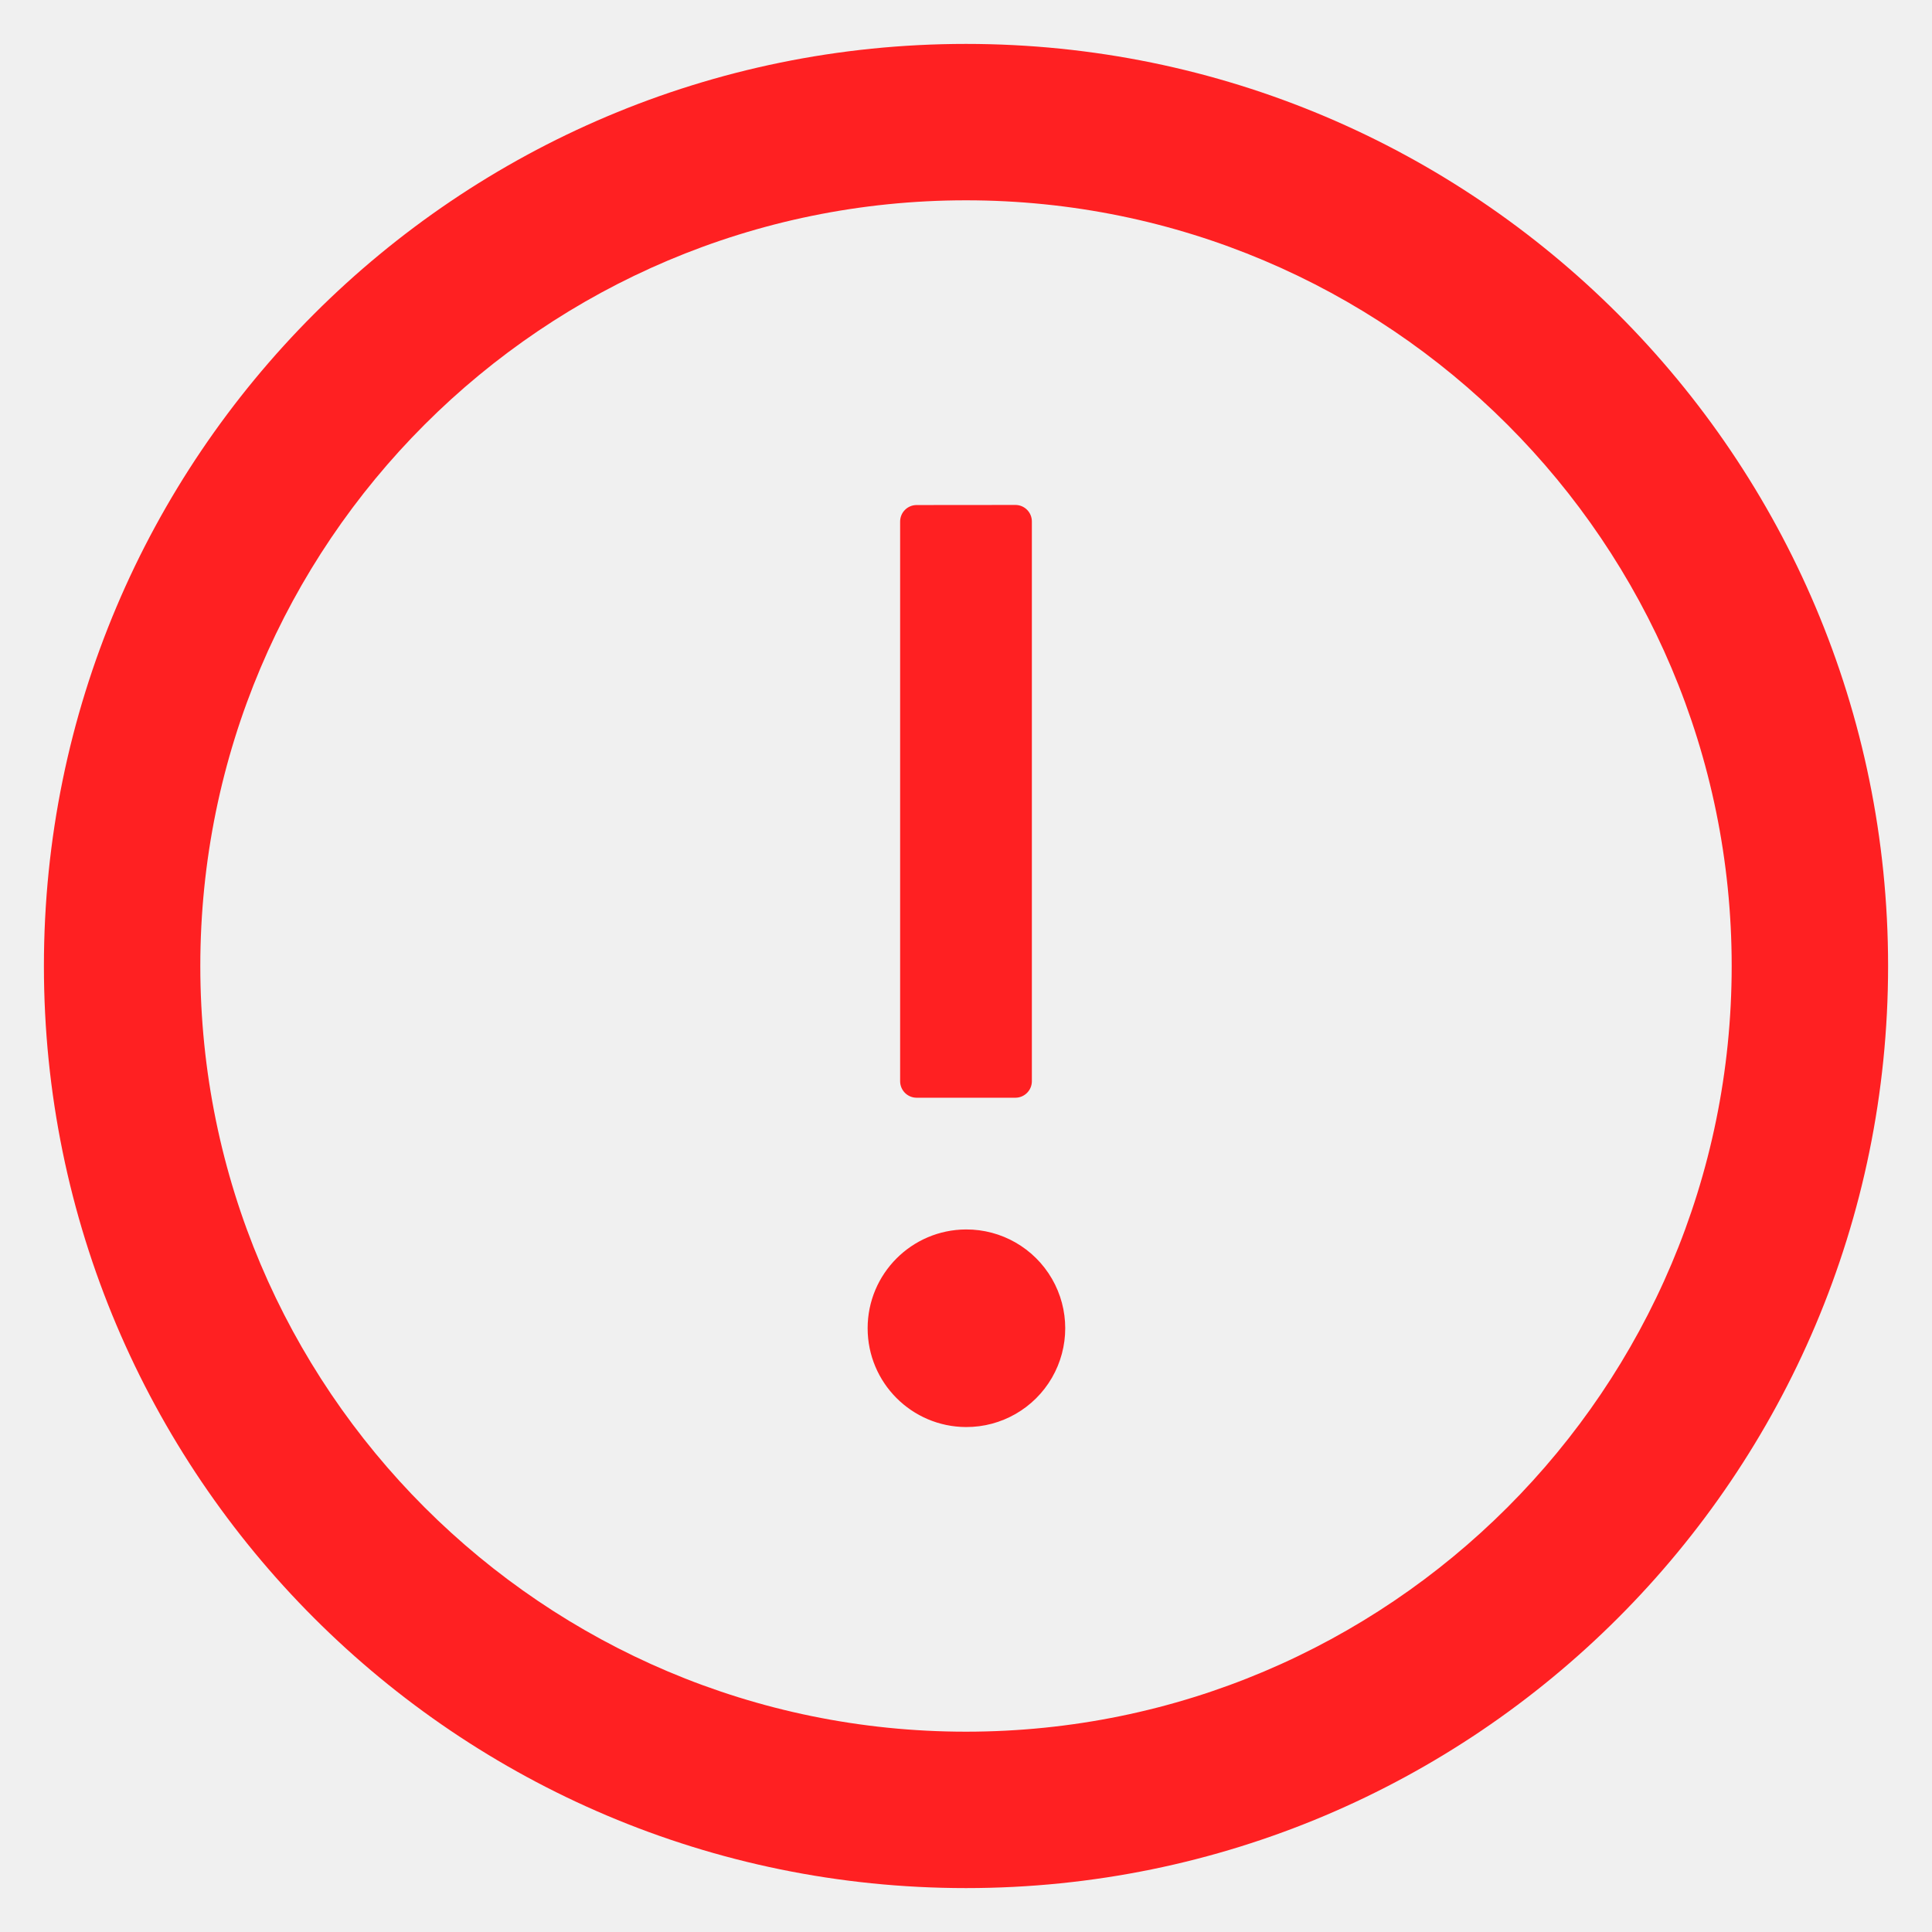
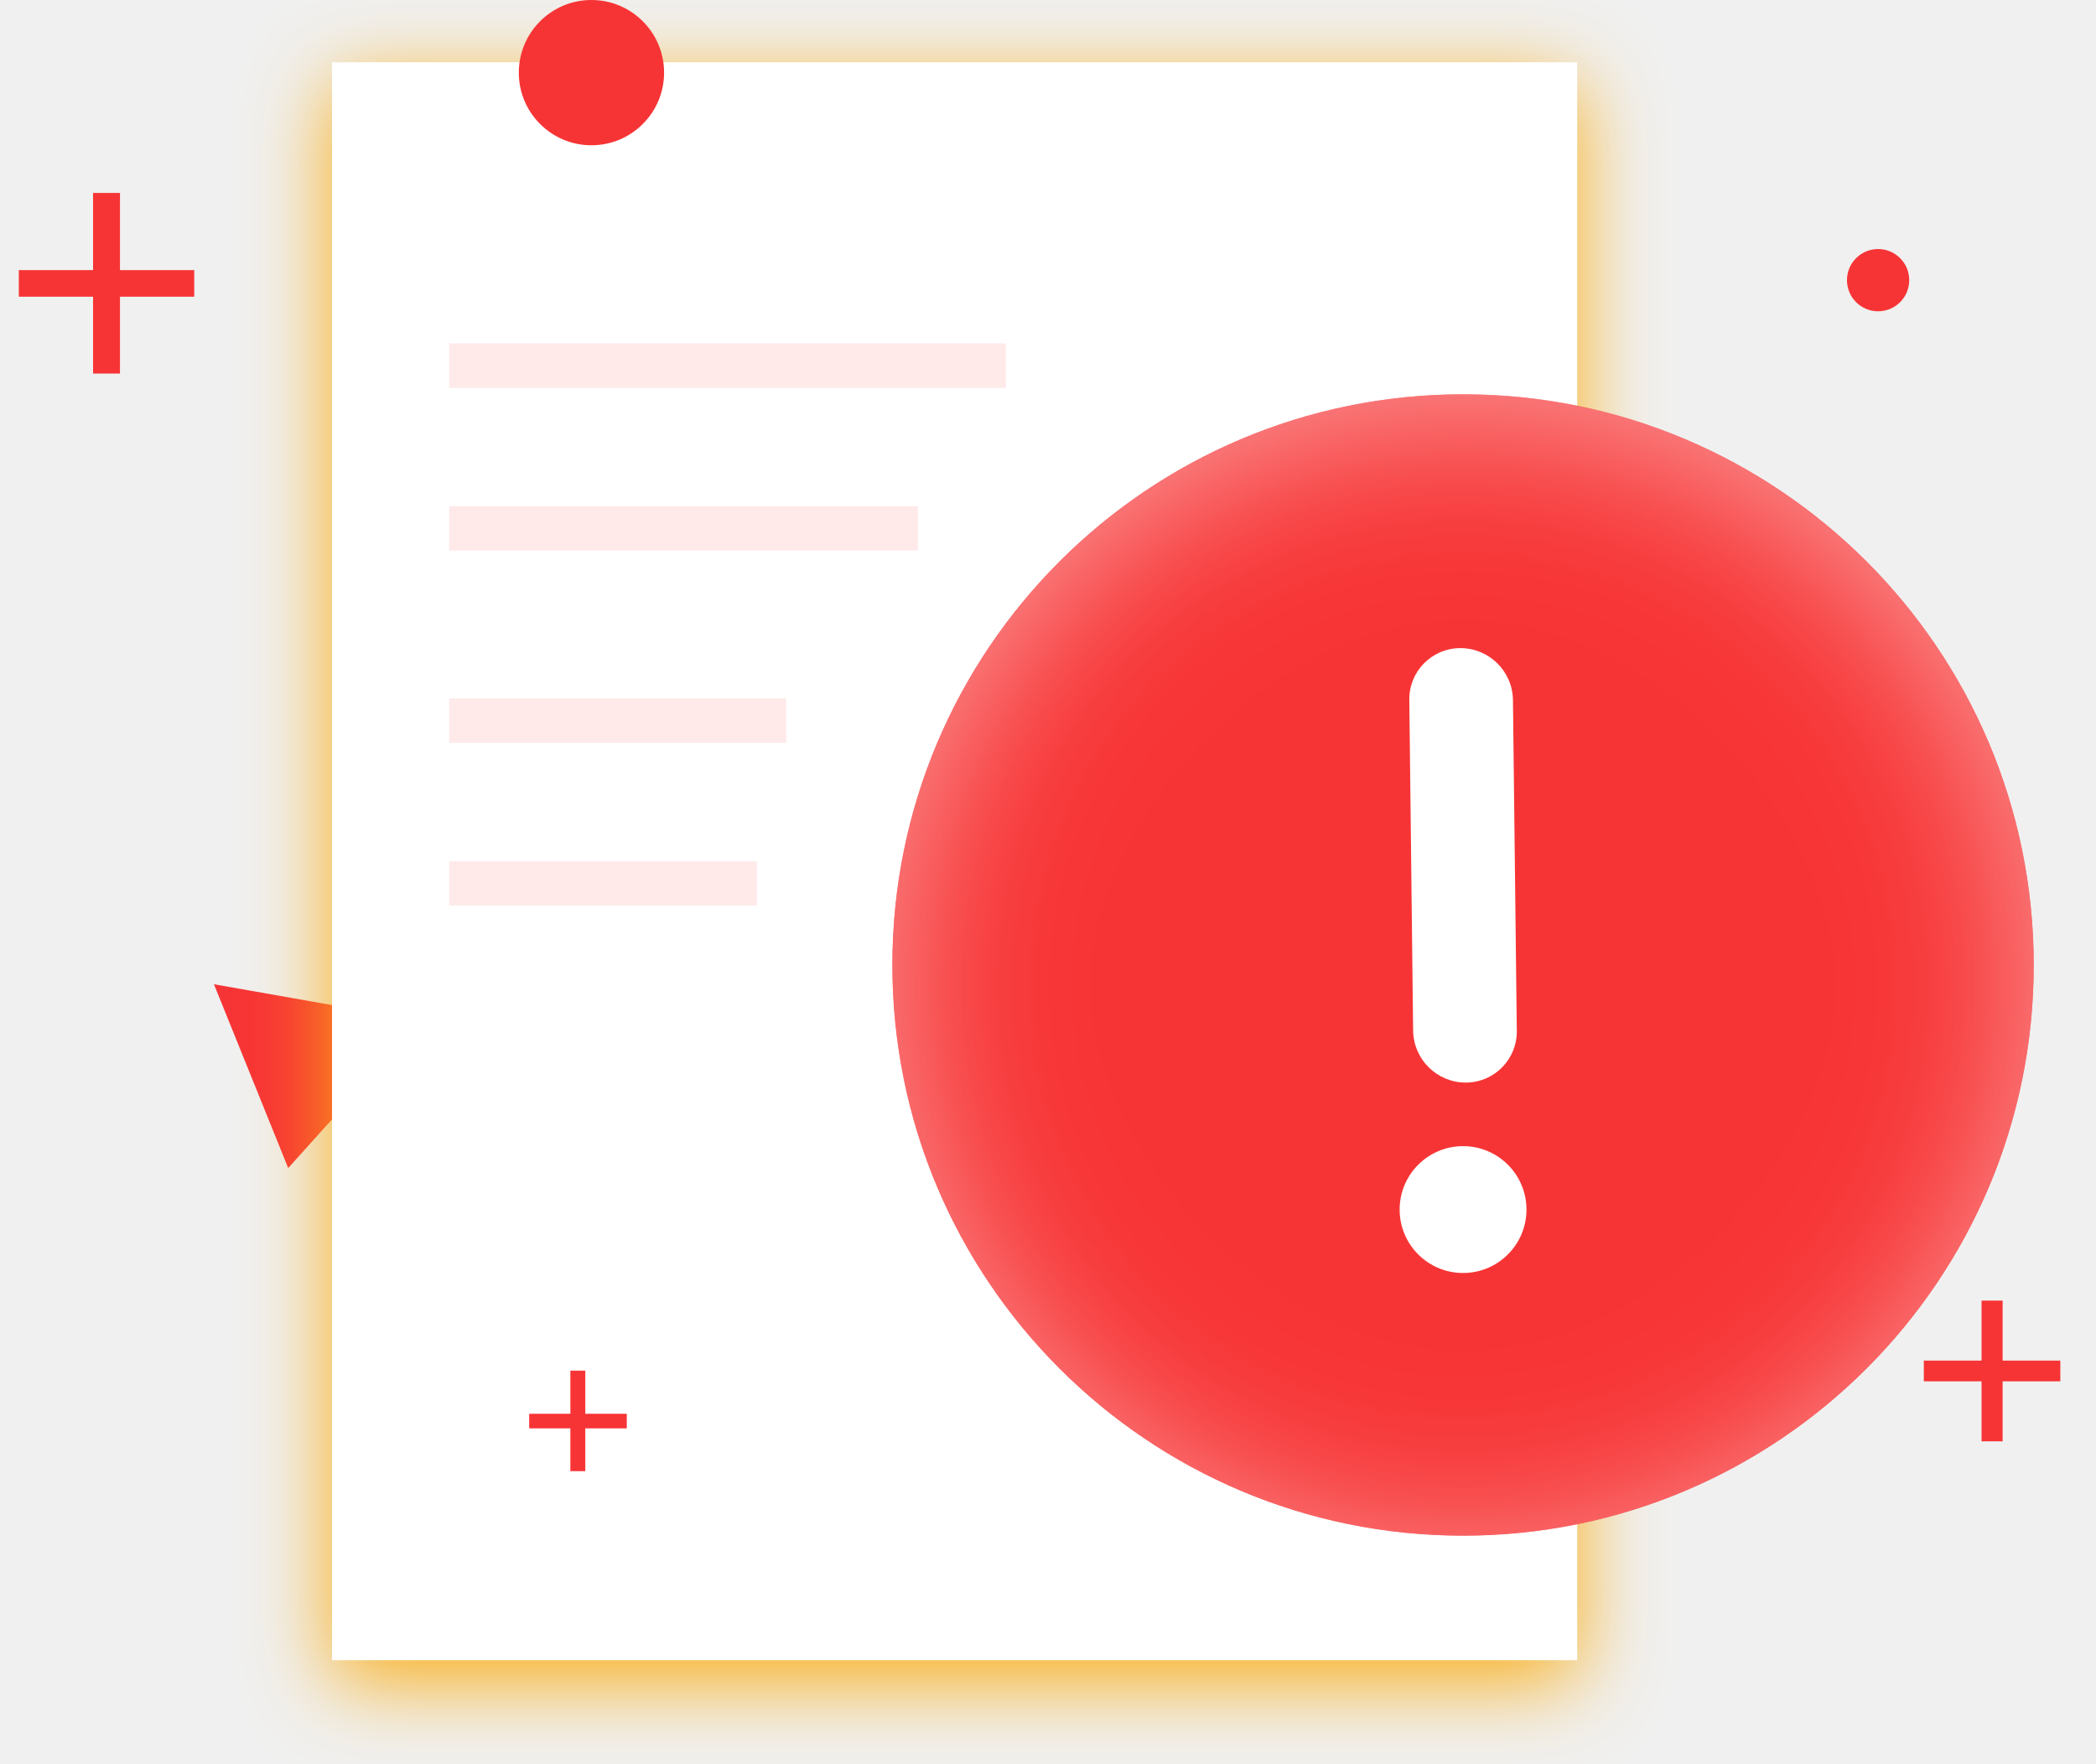
- <svg xmlns="http://www.w3.org/2000/svg" t="1631179456363" class="icon" viewBox="0 0 1024 1024" version="1.1" p-id="2209" width="32" height="32">
-   <path d="M512 23.273C781.871 23.273 1000.727 242.129 1000.727 512S781.871 1000.727 512 1000.727 23.273 781.871 23.273 512 242.129 23.273 512 23.273z m0 82.897A405.876 405.876 0 0 0 106.17 512 405.876 405.876 0 0 0 512 917.83 405.876 405.876 0 0 0 917.83 512 405.876 405.876 0 0 0 512 106.17zM512 651.636a52.364 52.364 0 1 1 0 104.727A52.364 52.364 0 0 1 512 651.636z m26.205-384c4.794 0 8.704 3.91 8.704 8.751v296.727a8.751 8.751 0 0 1-8.751 8.704h-52.317a8.751 8.751 0 0 1-8.751-8.751V276.433c0-4.841 3.91-8.751 8.751-8.751z" p-id="2210" fill="#FF2022" />
+ <svg xmlns="http://www.w3.org/2000/svg" xmlns:xlink="http://www.w3.org/1999/xlink" width="101px" height="85px" viewBox="0 0 101 85" version="1.1">
+   <defs>
+     <rect id="path-1" x="0" y="0" width="60" height="77" />
+     <filter x="-10.8%" y="-7.1%" width="121.7%" height="116.9%" filterUnits="objectBoundingBox" id="filter-2">
+       <feOffset dx="0" dy="1" in="SourceAlpha" result="shadowOffsetOuter1" />
+       <feGaussianBlur stdDeviation="2" in="shadowOffsetOuter1" result="shadowBlurOuter1" />
+       <feColorMatrix values="0 0 0 0 0.98   0 0 0 0 0.678   0 0 0 0 0.078  0 0 0 1 0" type="matrix" in="shadowBlurOuter1" />
+     </filter>
+     <circle id="path-3" cx="27.5" cy="27.5" r="27.5" />
+     <filter x="-8.2%" y="-8.2%" width="116.4%" height="116.4%" filterUnits="objectBoundingBox" id="filter-4">
+       <feGaussianBlur stdDeviation="4" in="SourceAlpha" result="shadowBlurInner1" />
+       <feOffset dx="0" dy="1" in="shadowBlurInner1" result="shadowOffsetInner1" />
+       <feComposite in="shadowOffsetInner1" in2="SourceAlpha" operator="arithmetic" k2="-1" k3="1" result="shadowInnerInner1" />
+       <feColorMatrix values="0 0 0 0 1   0 0 0 0 1   0 0 0 0 1  0 0 0 0.5 0" type="matrix" in="shadowInnerInner1" />
+     </filter>
+   </defs>
+   <g id="页面-1" stroke="none" stroke-width="1" fill="none" fill-rule="evenodd">
+     <g id="报告详情-合规性评价(无CCC)" transform="translate(-38, -305)">
+       <g id="编组-15" transform="translate(13, 289)">
+         <g id="编组-14" transform="translate(25, 16)">
+           <polygon id="矩形" fill="#F73435" transform="translate(14.5914, 52.29556) scale(1, -1) rotate(-10) translate(-14.5914, -52.29556) " points="14.591 48.245 19.654 56.346 9.529 56.346" />
+           <g id="编组-13" transform="translate(16, 3)">
+             <g id="矩形">
+               <use fill="black" fill-opacity="1" filter="url(#filter-2)" xlink:href="#path-1" />
+               <use fill="#FFFFFF" fill-rule="evenodd" xlink:href="#path-1" />
+             </g>
+             <rect id="矩形" fill="#FF2022" opacity="0.1" x="5.647" y="13.546" width="26.824" height="2.139" />
+             <rect id="矩形" fill="#FF2022" opacity="0.1" x="5.647" y="21.389" width="22.588" height="2.139" />
+             <rect id="矩形" fill="#FF2022" opacity="0.1" x="5.647" y="30.657" width="16.235" height="2.139" />
+             <rect id="矩形" fill="#FF2022" opacity="0.1" x="5.647" y="38.5" width="14.824" height="2.139" />
+           </g>
+           <g id="编组-12" transform="translate(43, 19)">
+             <g id="椭圆形">
+               <use fill="#F73435" fill-rule="evenodd" xlink:href="#path-3" />
+               <use fill="black" fill-opacity="1" filter="url(#filter-4)" xlink:href="#path-3" />
+             </g>
+             <g id="编组-8" transform="translate(24.44444, 12.22222)" fill="#FFFFFF">
+               <circle id="椭圆形" cx="3.056" cy="27.063" r="3.056" />
+               <path d="M-4.905,8.071 L11.034,7.886 C12.393,7.87 13.507,8.959 13.523,10.318 C13.523,10.33 13.523,10.342 13.523,10.355 C13.518,11.741 12.402,12.866 11.016,12.882 L-4.923,13.066 C-6.282,13.082 -7.396,11.993 -7.411,10.635 C-7.412,10.622 -7.412,10.61 -7.412,10.597 C-7.407,9.212 -6.29,8.087 -4.905,8.071 Z" id="矩形" transform="translate(3.055556, 10.47619) rotate(90) translate(-3.055556, -10.47619) " />
+             </g>
+           </g>
+           <text id="+" font-family="PingFangSC-Regular, PingFang SC" font-size="18" font-weight="normal" fill="#F73435">
+             <tspan x="0" y="20">+</tspan>
+           </text>
+           <text id="+备份-2" font-family="PingFangSC-Regular, PingFang SC" font-size="10" font-weight="normal" fill="#F73435">
+             <tspan x="25" y="72">+</tspan>
+           </text>
+           <text id="+备份" font-family="PingFangSC-Regular, PingFang SC" font-size="14" font-weight="normal" fill="#F73435">
+             <tspan x="92" y="71">+</tspan>
+           </text>
+           <circle id="椭圆形" fill="#F73435" cx="28.5" cy="3.5" r="3.5" />
+           <circle id="椭圆形备份" fill="#F73435" cx="90.5" cy="13.5" r="1.5" />
+         </g>
+       </g>
+     </g>
+   </g>
</svg>
